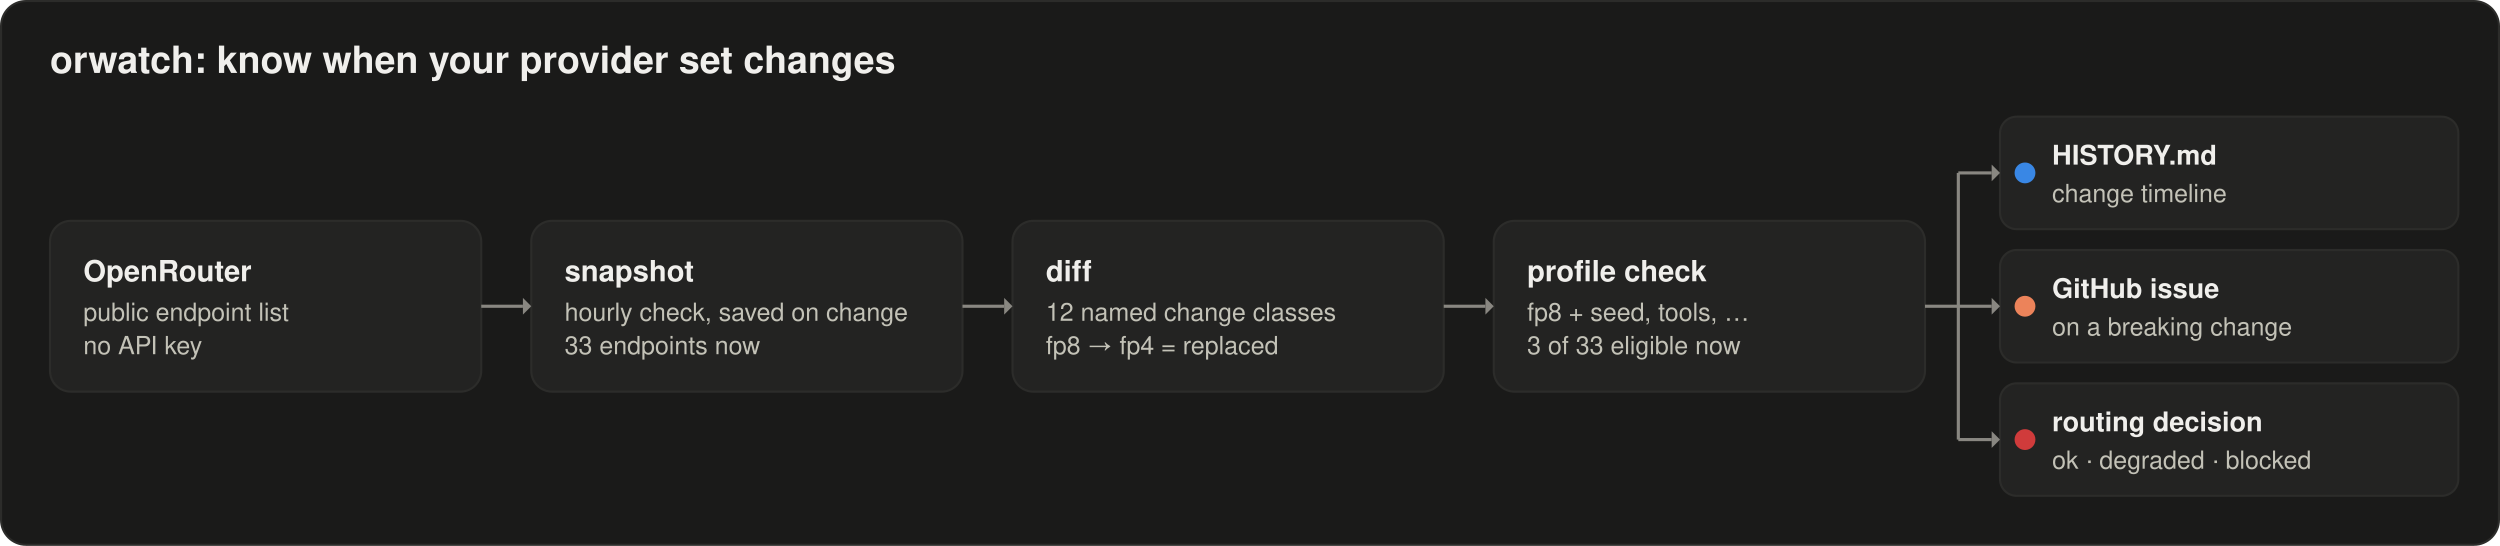
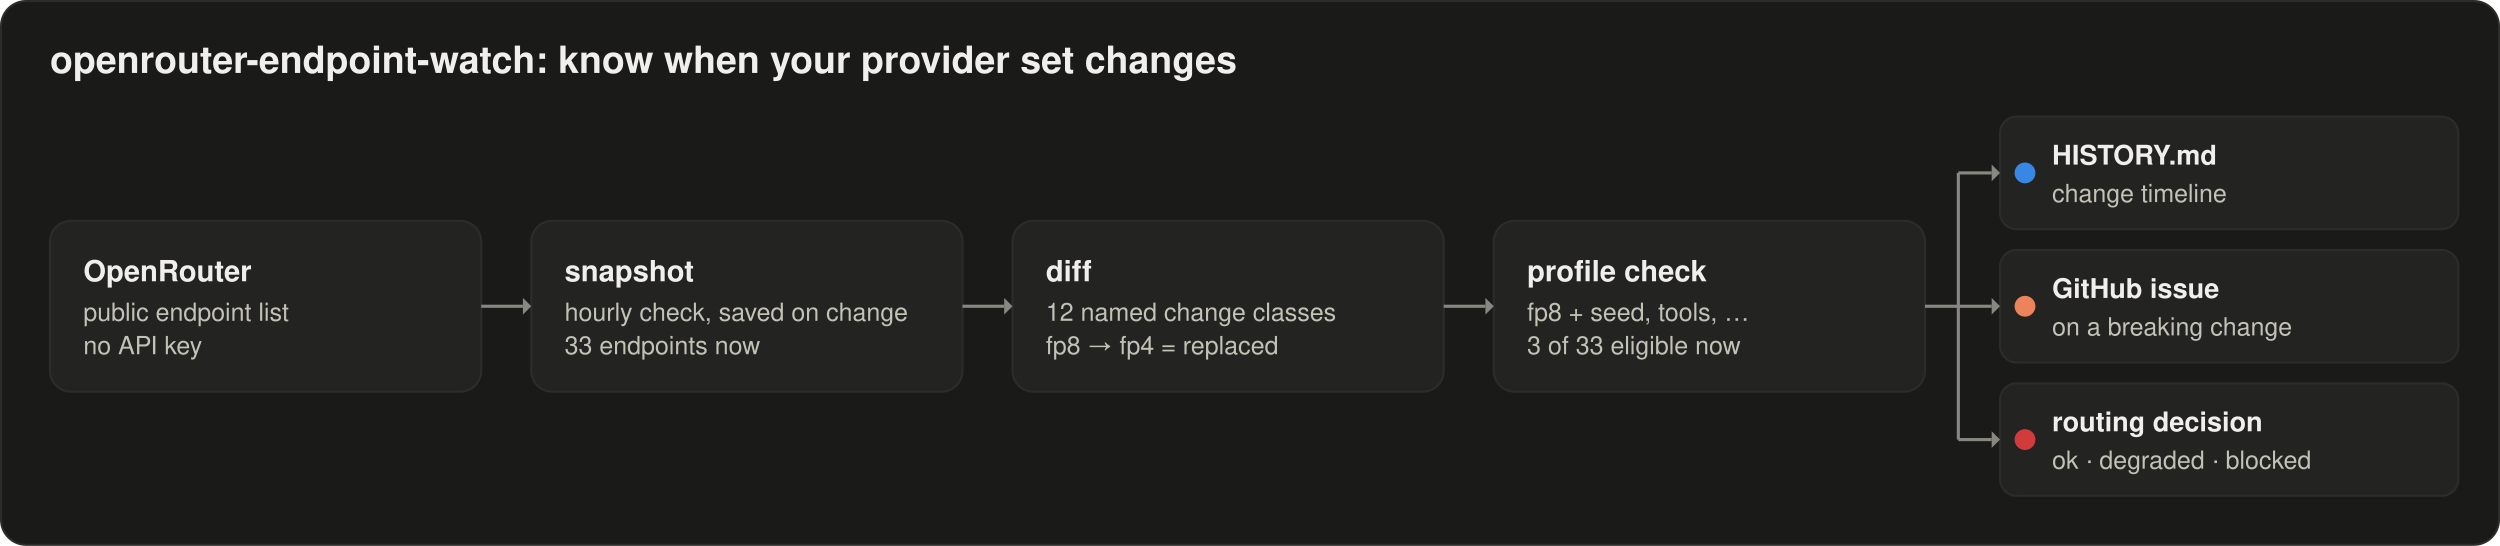
<svg xmlns="http://www.w3.org/2000/svg" width="1200" height="262" viewBox="0 0 1200 262" role="img" aria-labelledby="title desc">
  <rect x="0.5" y="0.5" width="1199" height="261" rx="12" fill="#1a1a19" stroke="#2c2c2a" />
-   <text x="24" y="35" fill="#f0efec" font-family="system-ui, -apple-system, 'Segoe UI', Helvetica, Arial, sans-serif" font-size="18px" font-weight="600" text-anchor="start">orwatch: know when your provider set changes</text>
+   <text x="24" y="35" fill="#f0efec" font-family="system-ui, -apple-system, 'Segoe UI', Helvetica, Arial, sans-serif" font-size="18px" font-weight="600" text-anchor="start">openrouter-endpoint-watch: know when your provider set changes</text>
  <rect x="24" y="106" width="207" height="82" rx="10" fill="#232322" stroke="#2c2c2a" stroke-width="1" />
  <text x="40" y="135" fill="#f0efec" font-family="system-ui, -apple-system, 'Segoe UI', Helvetica, Arial, sans-serif" font-size="14px" font-weight="600" text-anchor="start">OpenRouter</text>
  <text x="40" y="154" fill="#c3c2b7" font-family="system-ui, -apple-system, 'Segoe UI', Helvetica, Arial, sans-serif" font-size="12px" font-weight="400" text-anchor="start">public endpoint list</text>
  <text x="40" y="170" fill="#c3c2b7" font-family="system-ui, -apple-system, 'Segoe UI', Helvetica, Arial, sans-serif" font-size="12px" font-weight="400" text-anchor="start">no API key</text>
  <rect x="255" y="106" width="207" height="82" rx="10" fill="#232322" stroke="#2c2c2a" stroke-width="1" />
  <text x="271" y="135" fill="#f0efec" font-family="system-ui, -apple-system, 'Segoe UI', Helvetica, Arial, sans-serif" font-size="14px" font-weight="600" text-anchor="start">snapshot</text>
  <text x="271" y="154" fill="#c3c2b7" font-family="system-ui, -apple-system, 'Segoe UI', Helvetica, Arial, sans-serif" font-size="12px" font-weight="400" text-anchor="start">hourly check, saved on change</text>
  <text x="271" y="170" fill="#c3c2b7" font-family="system-ui, -apple-system, 'Segoe UI', Helvetica, Arial, sans-serif" font-size="12px" font-weight="400" text-anchor="start">33 endpoints now</text>
  <rect x="486" y="106" width="207" height="82" rx="10" fill="#232322" stroke="#2c2c2a" stroke-width="1" />
  <text x="502" y="135" fill="#f0efec" font-family="system-ui, -apple-system, 'Segoe UI', Helvetica, Arial, sans-serif" font-size="14px" font-weight="600" text-anchor="start">diff</text>
  <text x="502" y="154" fill="#c3c2b7" font-family="system-ui, -apple-system, 'Segoe UI', Helvetica, Arial, sans-serif" font-size="12px" font-weight="400" text-anchor="start">12 named change classes</text>
  <text x="502" y="170" fill="#c3c2b7" font-family="system-ui, -apple-system, 'Segoe UI', Helvetica, Arial, sans-serif" font-size="12px" font-weight="400" text-anchor="start">fp8 → fp4 = replaced</text>
  <rect x="717" y="106" width="207" height="82" rx="10" fill="#232322" stroke="#2c2c2a" stroke-width="1" />
  <text x="733" y="135" fill="#f0efec" font-family="system-ui, -apple-system, 'Segoe UI', Helvetica, Arial, sans-serif" font-size="14px" font-weight="600" text-anchor="start">profile check</text>
  <text x="733" y="154" fill="#c3c2b7" font-family="system-ui, -apple-system, 'Segoe UI', Helvetica, Arial, sans-serif" font-size="12px" font-weight="400" text-anchor="start">fp8 + seed, tools, …</text>
  <text x="733" y="170" fill="#c3c2b7" font-family="system-ui, -apple-system, 'Segoe UI', Helvetica, Arial, sans-serif" font-size="12px" font-weight="400" text-anchor="start">3 of 33 eligible now</text>
  <line x1="231" y1="147" x2="251" y2="147" stroke="#898781" stroke-width="1.5" />
  <path d="M 251 143 L 255 147 L 251 151 Z" fill="#898781" />
  <line x1="462" y1="147" x2="482" y2="147" stroke="#898781" stroke-width="1.5" />
  <path d="M 482 143 L 486 147 L 482 151 Z" fill="#898781" />
  <line x1="693" y1="147" x2="713" y2="147" stroke="#898781" stroke-width="1.5" />
  <path d="M 713 143 L 717 147 L 713 151 Z" fill="#898781" />
  <path d="M 924 147 H 940 M 940 83 V 211" fill="none" stroke="#898781" stroke-width="1.5" />
  <rect x="960" y="56" width="220" height="54" rx="8" fill="#232322" stroke="#2c2c2a" stroke-width="1" />
  <line x1="940" y1="83" x2="956" y2="83" stroke="#898781" stroke-width="1.5" />
  <path d="M 956 79 L 960 83 L 956 87 Z" fill="#898781" />
  <circle cx="972" cy="83" r="5" fill="#3987e5" />
  <text x="985" y="79" fill="#f0efec" font-family="system-ui, -apple-system, 'Segoe UI', Helvetica, Arial, sans-serif" font-size="13px" font-weight="600" text-anchor="start">HISTORY.md</text>
  <text x="985" y="97" fill="#c3c2b7" font-family="system-ui, -apple-system, 'Segoe UI', Helvetica, Arial, sans-serif" font-size="12px" font-weight="400" text-anchor="start">change timeline</text>
  <rect x="960" y="120" width="220" height="54" rx="8" fill="#232322" stroke="#2c2c2a" stroke-width="1" />
  <line x1="940" y1="147" x2="956" y2="147" stroke="#898781" stroke-width="1.5" />
  <path d="M 956 143 L 960 147 L 956 151 Z" fill="#898781" />
  <circle cx="972" cy="147" r="5" fill="#ec835a" />
  <text x="985" y="143" fill="#f0efec" font-family="system-ui, -apple-system, 'Segoe UI', Helvetica, Arial, sans-serif" font-size="13px" font-weight="600" text-anchor="start">GitHub issue</text>
  <text x="985" y="161" fill="#c3c2b7" font-family="system-ui, -apple-system, 'Segoe UI', Helvetica, Arial, sans-serif" font-size="12px" font-weight="400" text-anchor="start">on a breaking change</text>
  <rect x="960" y="184" width="220" height="54" rx="8" fill="#232322" stroke="#2c2c2a" stroke-width="1" />
  <line x1="940" y1="211" x2="956" y2="211" stroke="#898781" stroke-width="1.5" />
  <path d="M 956 207 L 960 211 L 956 215 Z" fill="#898781" />
  <circle cx="972" cy="211" r="5" fill="#d03b3b" />
  <text x="985" y="207" fill="#f0efec" font-family="system-ui, -apple-system, 'Segoe UI', Helvetica, Arial, sans-serif" font-size="13px" font-weight="600" text-anchor="start">routing decision</text>
  <text x="985" y="225" fill="#c3c2b7" font-family="system-ui, -apple-system, 'Segoe UI', Helvetica, Arial, sans-serif" font-size="12px" font-weight="400" text-anchor="start">ok · degraded · blocked</text>
</svg>
